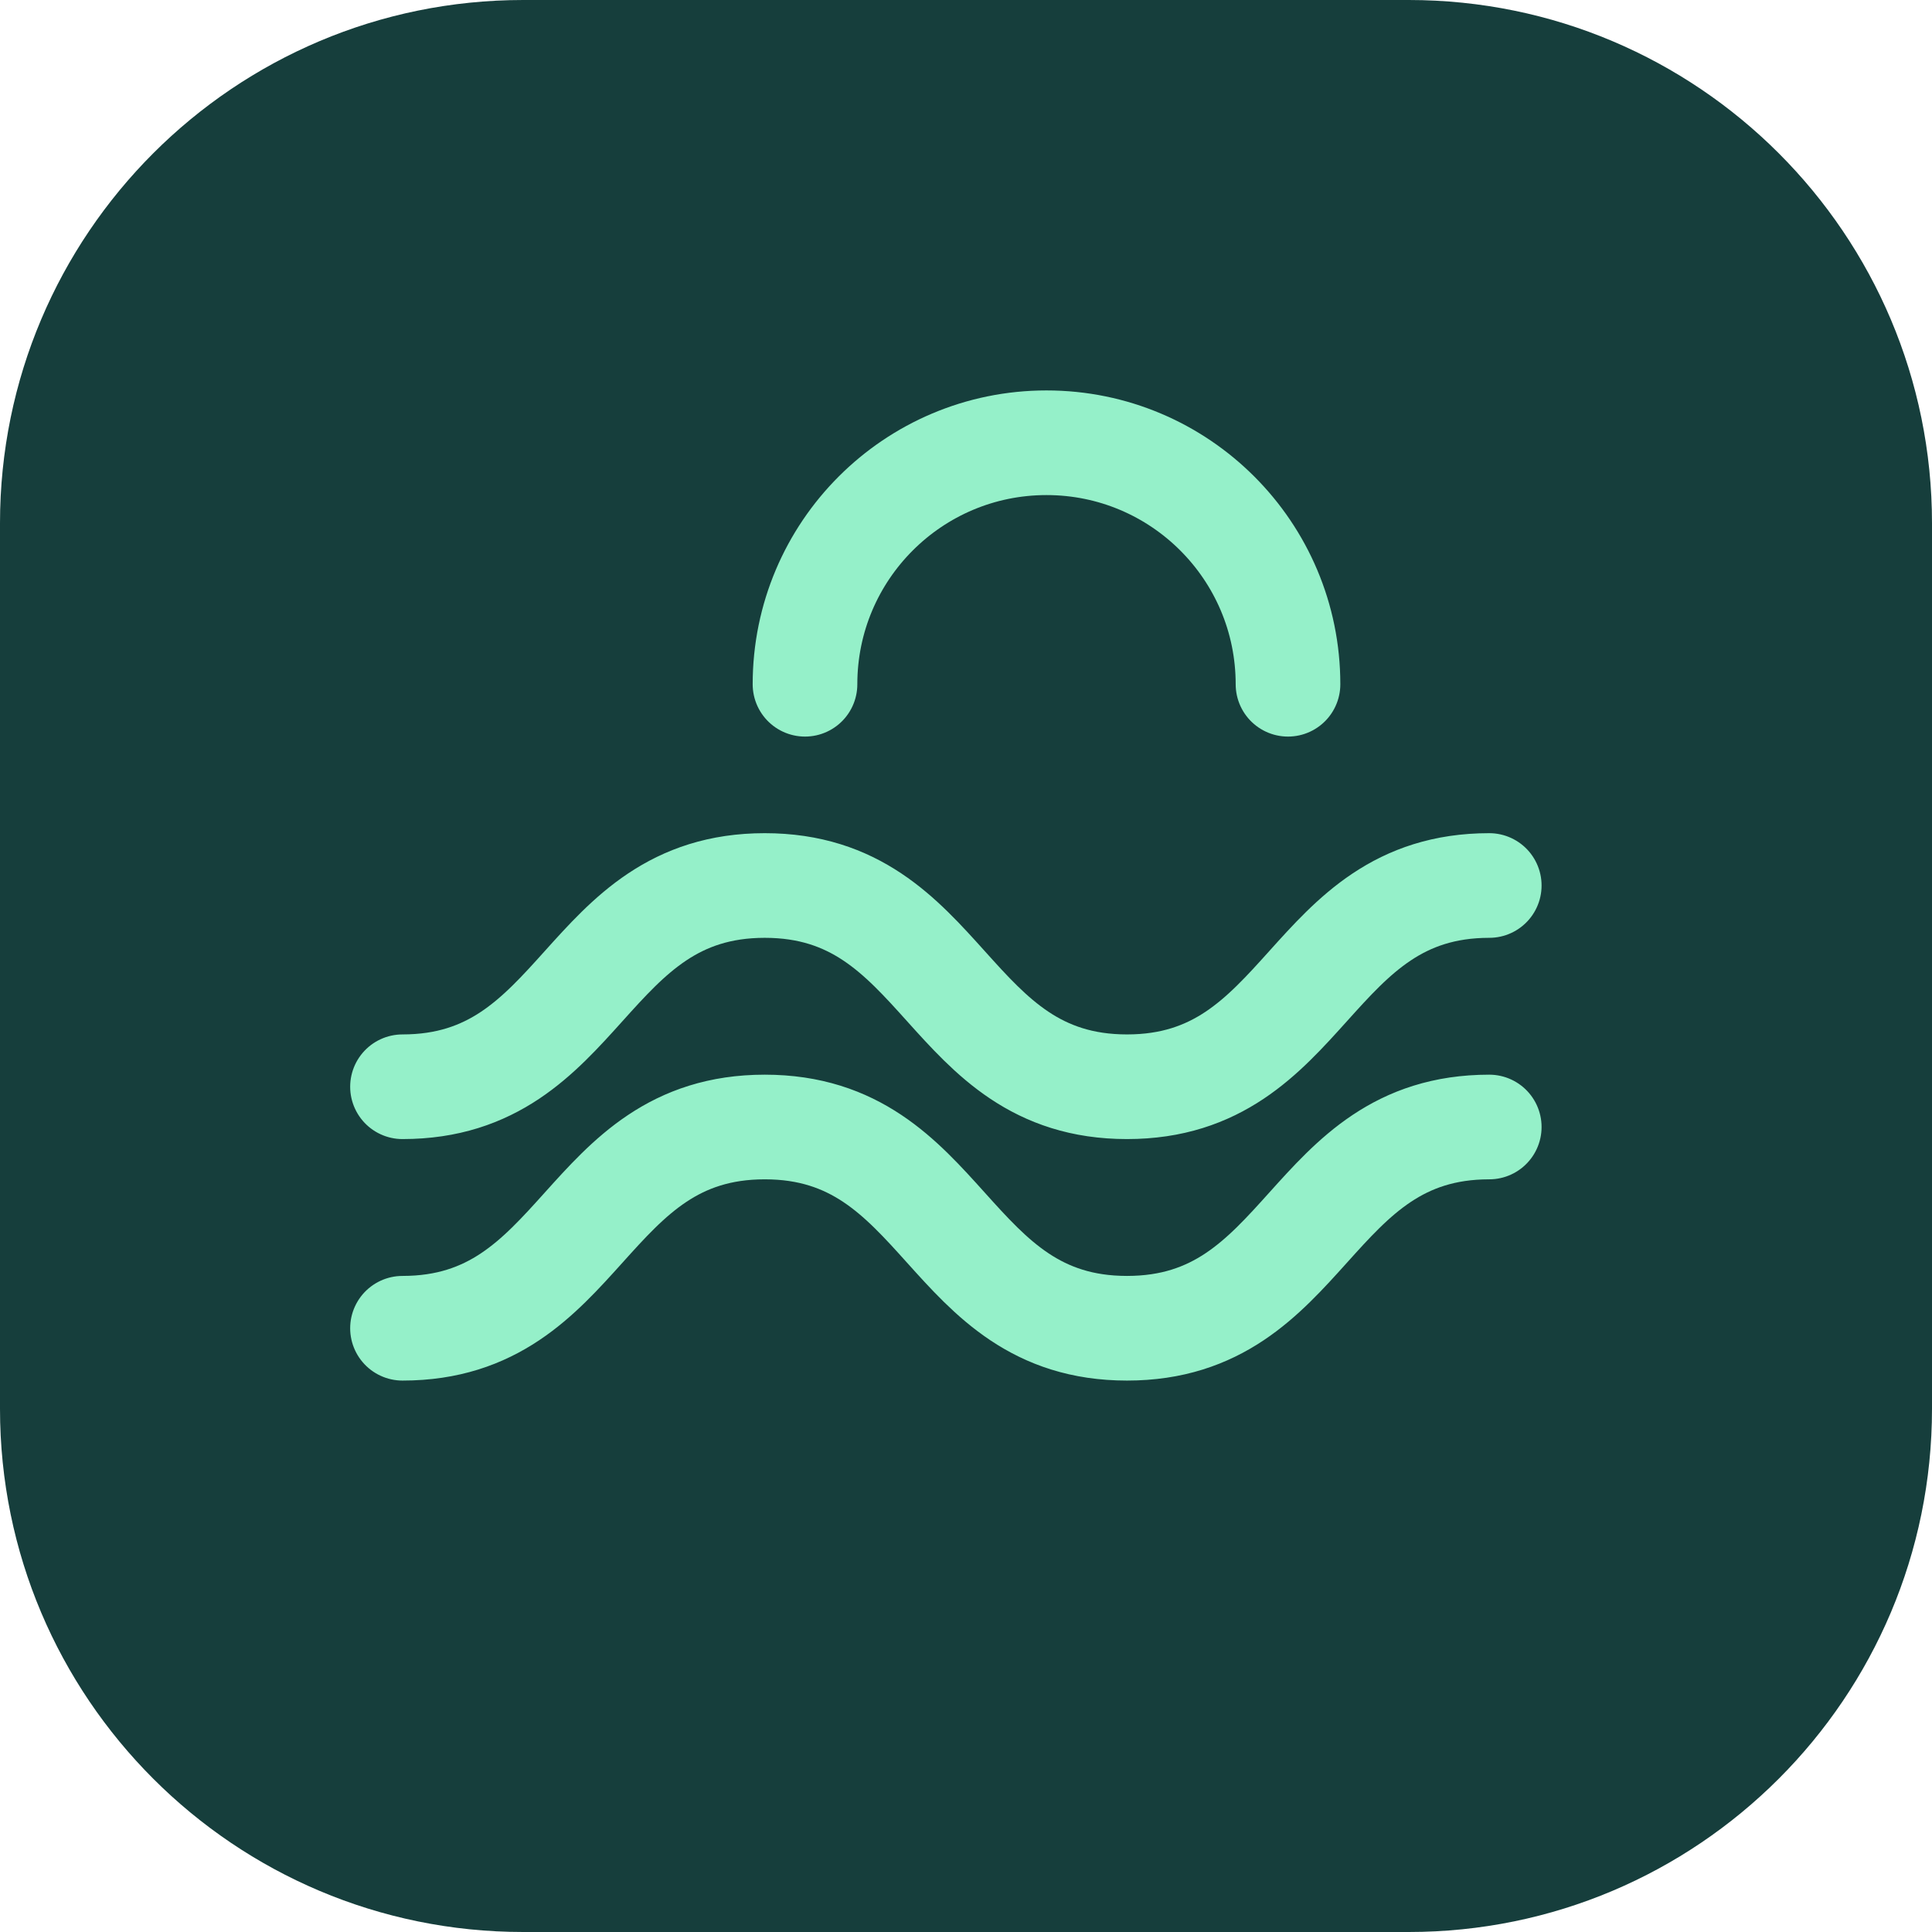
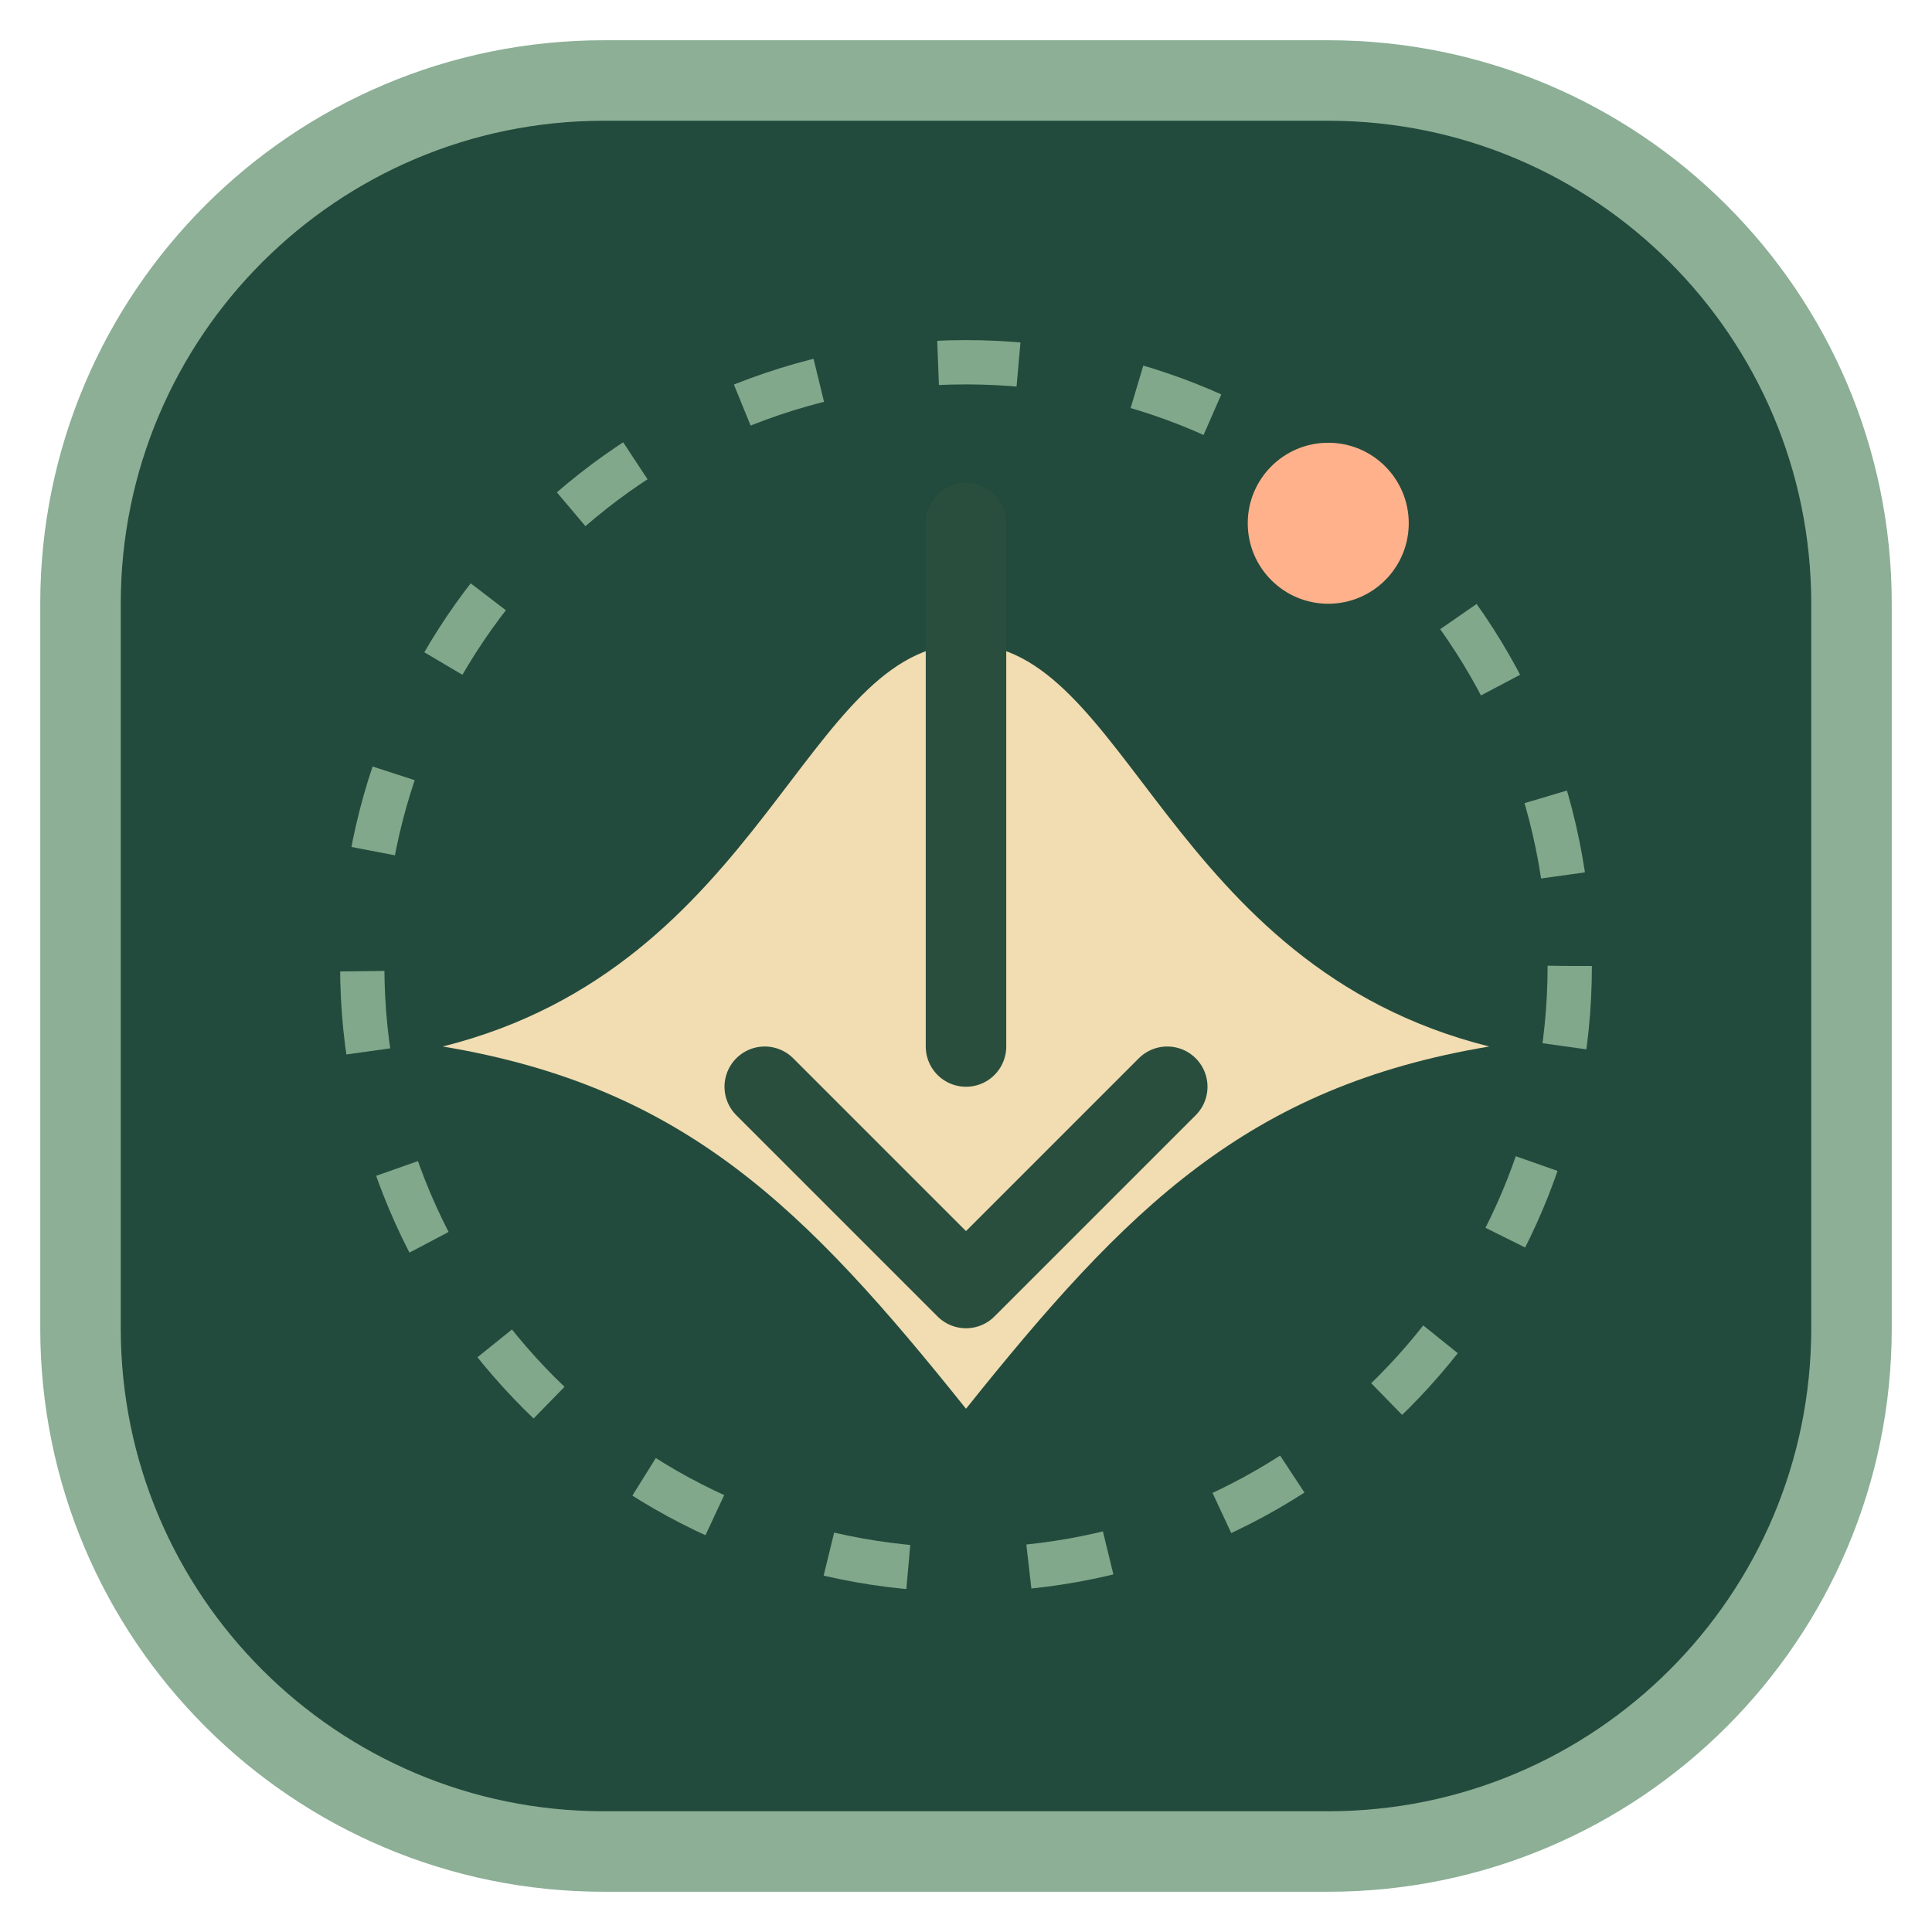
<svg xmlns="http://www.w3.org/2000/svg" viewBox="0 0 48 48">
-   <rect width="48" height="48" rx="13" fill="#163e3c" />
-   <path d="M10 27c4.5 0 4.5-5 9-5s4.5 5 9 5 4.5-5 9-5M10 33c4.5 0 4.5-5 9-5s4.5 5 9 5 4.5-5 9-5" stroke="#95f0c9" fill="none" stroke-width="2.6" stroke-linecap="round" />
-   <path d="M20 17a6 6 0 0 1 12 0" fill="none" stroke="#95f0c9" stroke-linecap="round" stroke-width="2.6" />
+   <rect x="2" y="2" width="44" height="44" rx="13" fill="#234b3d" stroke="#8caf96" stroke-width="2" />
+   <circle cx="24" cy="24" r="15" fill="none" stroke="#81a88b" stroke-width="1.1" stroke-dasharray="2 3" />
+   <path d="M11 26c8-2 9-10 13-10 4 0 5 8 13 10-6 1-9 4-13 9-4-5-7-8-13-9Z" fill="#f1ddb1" />
+   <path d="M24 13v13m-5 1 5 5 5-5" fill="none" stroke="#294e3e" stroke-width="2" stroke-linecap="round" stroke-linejoin="round" />
+   <circle cx="33" cy="13" r="2" fill="#ffb18b" />
</svg>
